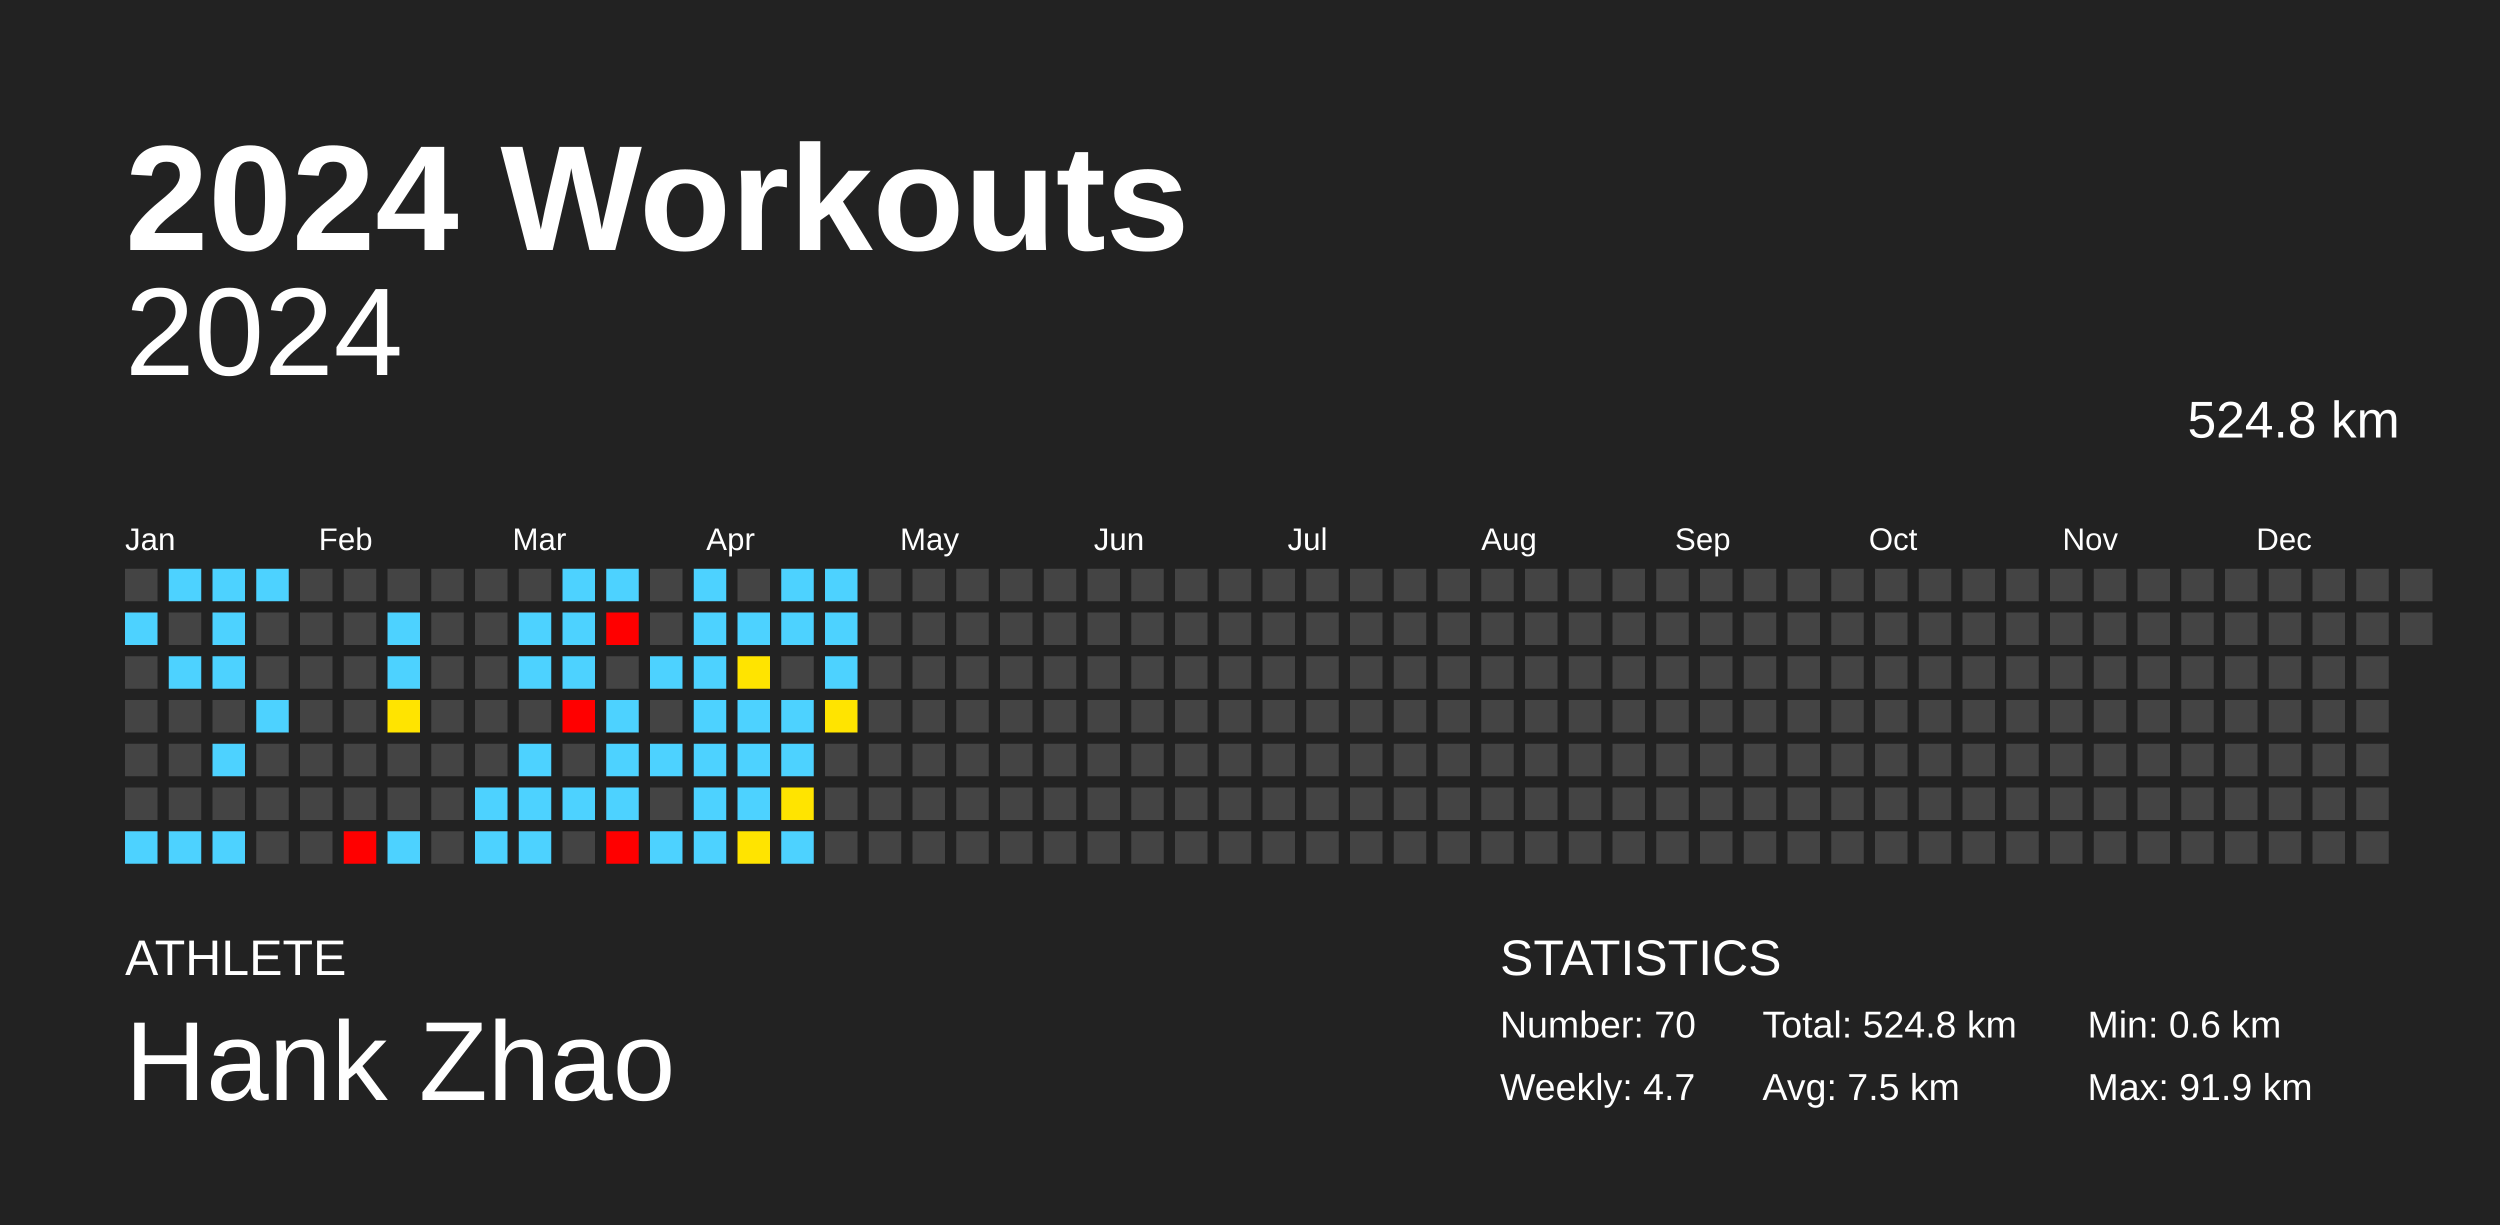
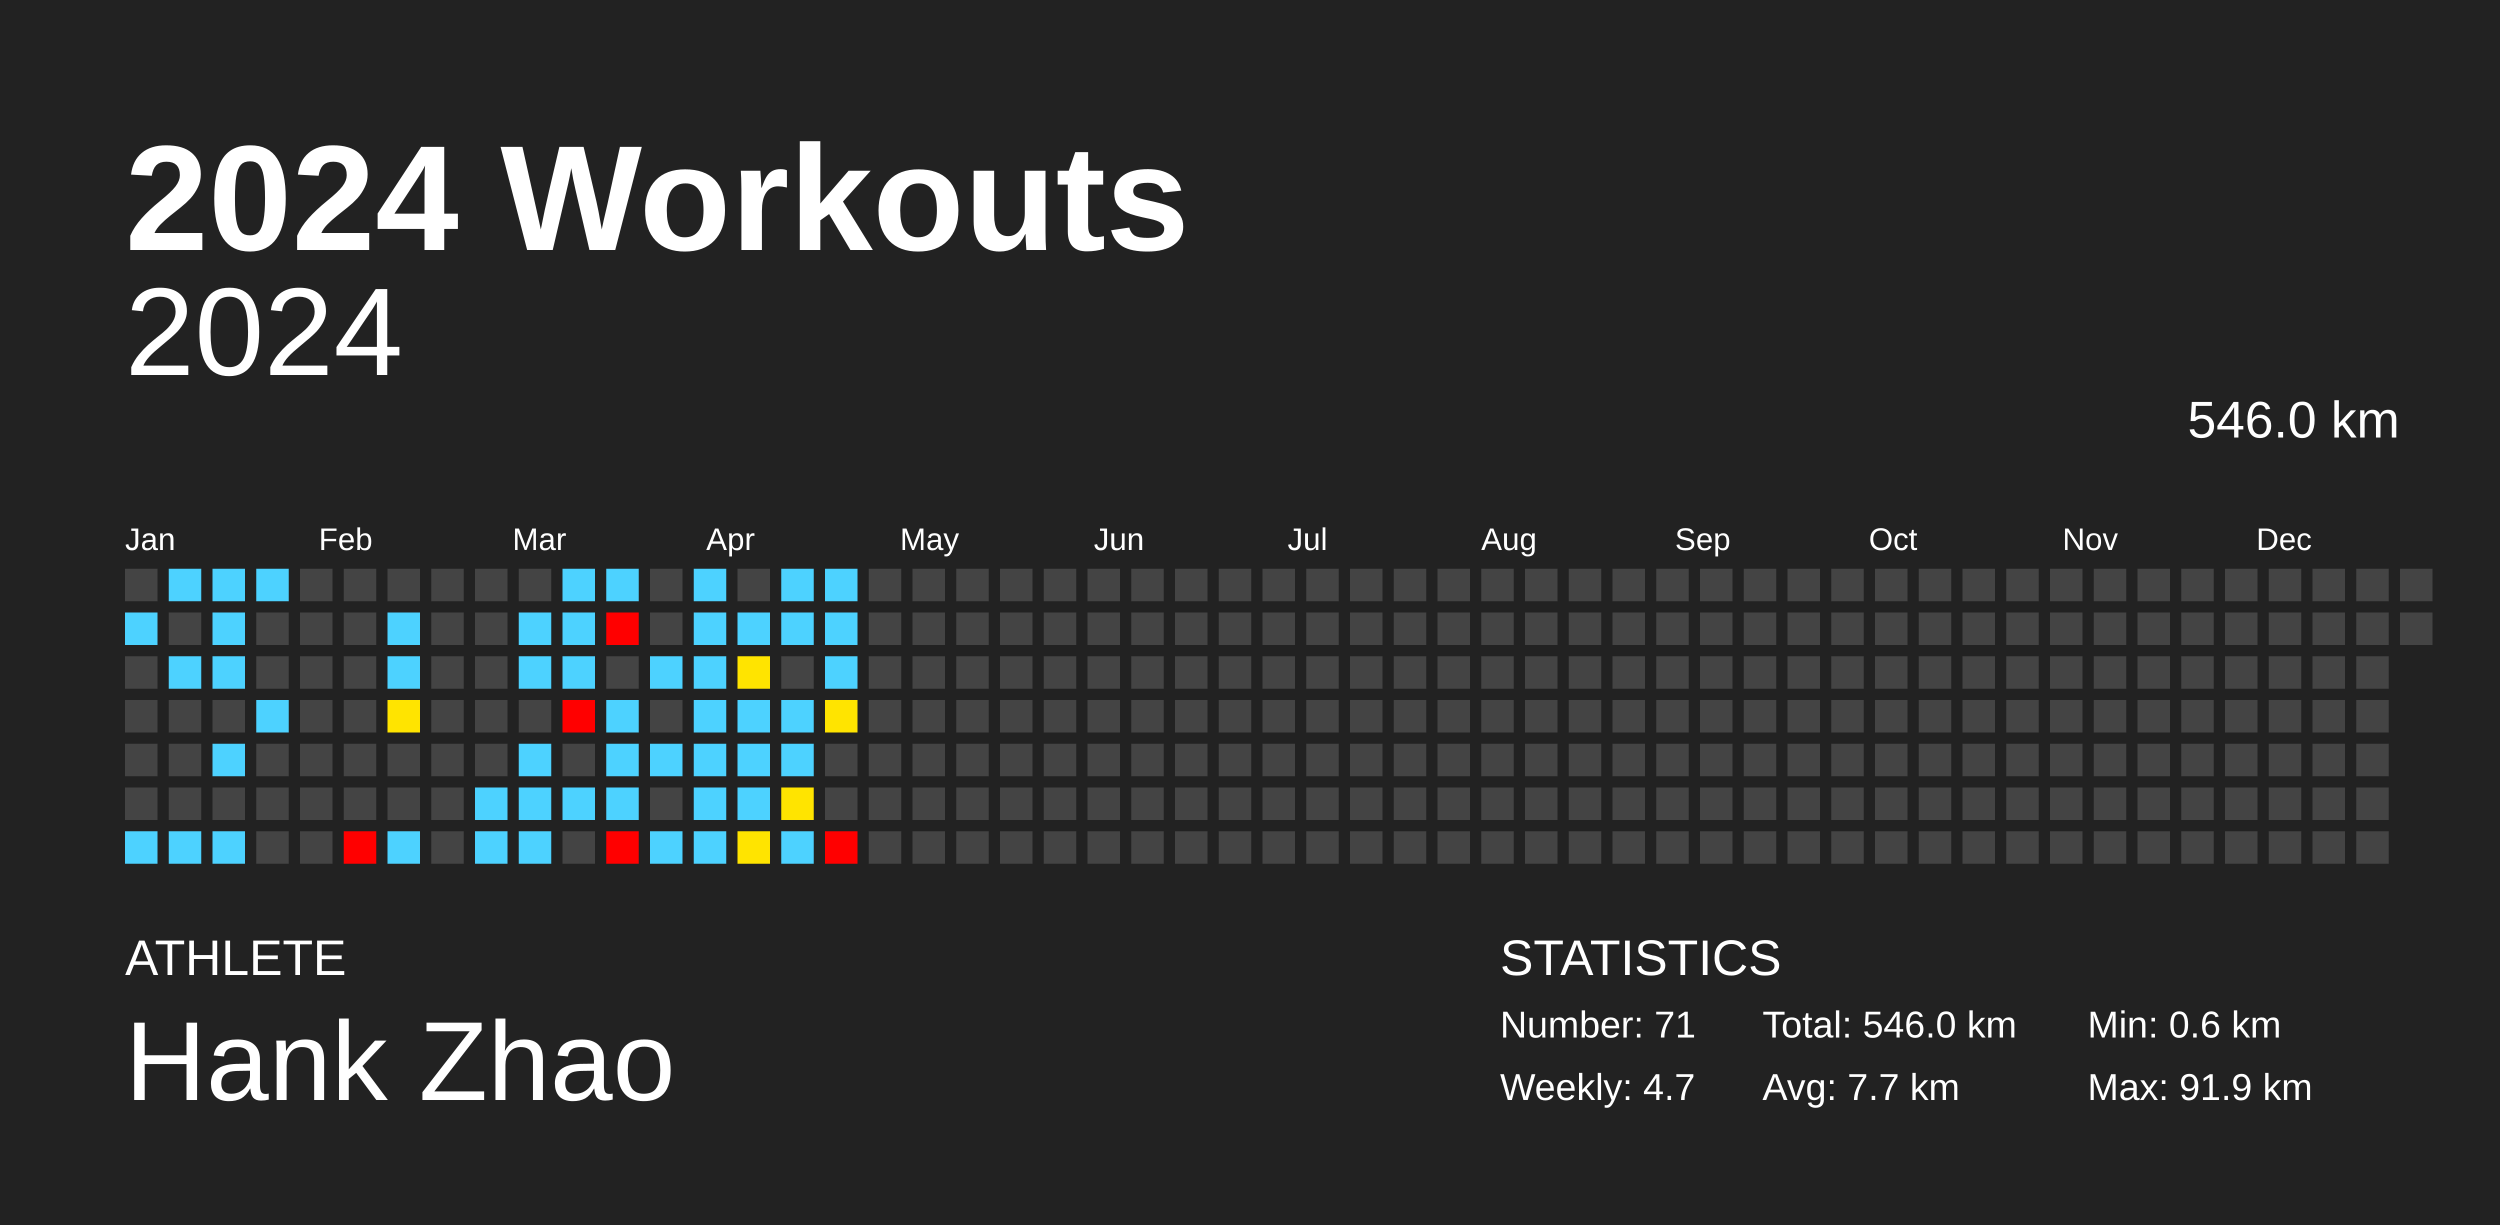
<svg xmlns="http://www.w3.org/2000/svg" baseProfile="full" height="98mm" version="1.1" viewBox="0,0,200,98" width="200mm">
  <defs />
  <rect fill="#222222" height="98" width="200" x="0" y="0" />
  <text fill="#FFFFFF" style="font-size:12px; font-family:Arial; font-weight:bold;" x="10" y="20">2024 Workouts</text>
  <text fill="#FFFFFF" style="font-size:4px; font-family:Arial" x="10" y="78">ATHLETE</text>
  <text fill="#FFFFFF" style="font-size:9px; font-family:Arial" x="10" y="88">Hank Zhao</text>
  <text fill="#FFFFFF" style="font-size:4px; font-family:Arial" x="120" y="78">STATISTICS</text>
-   <text fill="#FFFFFF" style="font-size:3px; font-family:Arial" x="120" y="83">Number: 70</text>
+   <text fill="#FFFFFF" style="font-size:3px; font-family:Arial" x="120" y="83">Number: 71</text>
  <text fill="#FFFFFF" style="font-size:3px; font-family:Arial" x="120" y="88">Weekly: 4.7</text>
-   <text fill="#FFFFFF" style="font-size:3px; font-family:Arial" x="141" y="83">Total: 524.8 km</text>
-   <text fill="#FFFFFF" style="font-size:3px; font-family:Arial" x="141" y="88">Avg: 7.5 km</text>
+   <text fill="#FFFFFF" style="font-size:3px; font-family:Arial" x="141" y="83">Total: 546.0 km</text>
+   <text fill="#FFFFFF" style="font-size:3px; font-family:Arial" x="141" y="88">Avg: 7.7 km</text>
  <text fill="#FFFFFF" style="font-size:3px; font-family:Arial" x="167" y="83">Min: 0.6 km</text>
  <text fill="#FFFFFF" style="font-size:3px; font-family:Arial" x="167" y="88">Max: 91.9 km</text>
  <text alignment-baseline="hanging" fill="#FFFFFF" style="font-size:10.0px; font-family:Arial;" x="10" y="30">2024</text>
-   <text alignment-baseline="hanging" fill="#FFFFFF" style="font-size:4.125px; font-family:Arial;" x="175" y="35">524.8 km</text>
+   <text alignment-baseline="hanging" fill="#FFFFFF" style="font-size:4.125px; font-family:Arial;" x="175" y="35">546.0 km</text>
  <text fill="#FFFFFF" style="font-size:2.5px; font-family:Arial" x="10.0" y="44">Jan</text>
  <text fill="#FFFFFF" style="font-size:2.5px; font-family:Arial" x="25.5" y="44">Feb</text>
  <text fill="#FFFFFF" style="font-size:2.5px; font-family:Arial" x="41.0" y="44">Mar</text>
  <text fill="#FFFFFF" style="font-size:2.5px; font-family:Arial" x="56.5" y="44">Apr</text>
  <text fill="#FFFFFF" style="font-size:2.5px; font-family:Arial" x="72.0" y="44">May</text>
  <text fill="#FFFFFF" style="font-size:2.5px; font-family:Arial" x="87.5" y="44">Jun</text>
  <text fill="#FFFFFF" style="font-size:2.5px; font-family:Arial" x="103.0" y="44">Jul</text>
  <text fill="#FFFFFF" style="font-size:2.5px; font-family:Arial" x="118.5" y="44">Aug</text>
  <text fill="#FFFFFF" style="font-size:2.5px; font-family:Arial" x="134.0" y="44">Sep</text>
  <text fill="#FFFFFF" style="font-size:2.5px; font-family:Arial" x="149.5" y="44">Oct</text>
  <text fill="#FFFFFF" style="font-size:2.5px; font-family:Arial" x="165.0" y="44">Nov</text>
  <text fill="#FFFFFF" style="font-size:2.5px; font-family:Arial" x="180.5" y="44">Dec</text>
  <rect fill="#444444" height="2.6" width="2.6" x="10.0" y="45.5" />
  <rect fill="#4dd2ff" height="2.6" width="2.6" x="10.0" y="49.0" />
  <rect fill="#444444" height="2.6" width="2.6" x="10.0" y="52.5" />
  <rect fill="#444444" height="2.6" width="2.6" x="10.0" y="56.0" />
  <rect fill="#444444" height="2.6" width="2.6" x="10.0" y="59.5" />
  <rect fill="#444444" height="2.6" width="2.6" x="10.0" y="63.0" />
  <rect fill="#4dd2ff" height="2.6" width="2.6" x="10.0" y="66.5" />
  <rect fill="#4dd2ff" height="2.6" width="2.6" x="13.5" y="45.5" />
  <rect fill="#444444" height="2.6" width="2.6" x="13.5" y="49.0" />
  <rect fill="#4dd2ff" height="2.6" width="2.6" x="13.5" y="52.5" />
  <rect fill="#444444" height="2.6" width="2.6" x="13.5" y="56.0" />
  <rect fill="#444444" height="2.6" width="2.6" x="13.5" y="59.5" />
  <rect fill="#444444" height="2.6" width="2.6" x="13.5" y="63.0" />
  <rect fill="#4dd2ff" height="2.6" width="2.6" x="13.5" y="66.5" />
  <rect fill="#4dd2ff" height="2.6" width="2.6" x="17.0" y="45.5" />
  <rect fill="#4dd2ff" height="2.6" width="2.6" x="17.0" y="49.0" />
  <rect fill="#4dd2ff" height="2.6" width="2.6" x="17.0" y="52.5" />
  <rect fill="#444444" height="2.6" width="2.6" x="17.0" y="56.0" />
  <rect fill="#4dd2ff" height="2.6" width="2.6" x="17.0" y="59.5" />
  <rect fill="#444444" height="2.6" width="2.6" x="17.0" y="63.0" />
  <rect fill="#4dd2ff" height="2.6" width="2.6" x="17.0" y="66.5" />
  <rect fill="#4dd2ff" height="2.6" width="2.6" x="20.5" y="45.5" />
  <rect fill="#444444" height="2.6" width="2.6" x="20.5" y="49.0" />
  <rect fill="#444444" height="2.6" width="2.6" x="20.5" y="52.5" />
  <rect fill="#4dd2ff" height="2.6" width="2.6" x="20.5" y="56.0" />
  <rect fill="#444444" height="2.6" width="2.6" x="20.5" y="59.5" />
  <rect fill="#444444" height="2.6" width="2.6" x="20.5" y="63.0" />
  <rect fill="#444444" height="2.6" width="2.6" x="20.5" y="66.5" />
  <rect fill="#444444" height="2.6" width="2.6" x="24.0" y="45.5" />
  <rect fill="#444444" height="2.6" width="2.6" x="24.0" y="49.0" />
  <rect fill="#444444" height="2.6" width="2.6" x="24.0" y="52.5" />
  <rect fill="#444444" height="2.6" width="2.6" x="24.0" y="56.0" />
  <rect fill="#444444" height="2.6" width="2.6" x="24.0" y="59.5" />
  <rect fill="#444444" height="2.6" width="2.6" x="24.0" y="63.0" />
  <rect fill="#444444" height="2.6" width="2.6" x="24.0" y="66.5" />
  <rect fill="#444444" height="2.6" width="2.6" x="27.5" y="45.5" />
  <rect fill="#444444" height="2.6" width="2.6" x="27.5" y="49.0" />
  <rect fill="#444444" height="2.6" width="2.6" x="27.5" y="52.5" />
  <rect fill="#444444" height="2.6" width="2.6" x="27.5" y="56.0" />
  <rect fill="#444444" height="2.6" width="2.6" x="27.5" y="59.5" />
  <rect fill="#444444" height="2.6" width="2.6" x="27.5" y="63.0" />
  <rect fill="red" height="2.6" width="2.6" x="27.5" y="66.5" />
  <rect fill="#444444" height="2.6" width="2.6" x="31.0" y="45.5" />
  <rect fill="#4dd2ff" height="2.6" width="2.6" x="31.0" y="49.0" />
  <rect fill="#4dd2ff" height="2.6" width="2.6" x="31.0" y="52.5" />
  <rect fill="#ffe400" height="2.6" width="2.6" x="31.0" y="56.0" />
  <rect fill="#444444" height="2.6" width="2.6" x="31.0" y="59.5" />
  <rect fill="#444444" height="2.6" width="2.6" x="31.0" y="63.0" />
  <rect fill="#4dd2ff" height="2.6" width="2.6" x="31.0" y="66.5" />
  <rect fill="#444444" height="2.6" width="2.6" x="34.5" y="45.5" />
  <rect fill="#444444" height="2.6" width="2.6" x="34.5" y="49.0" />
  <rect fill="#444444" height="2.6" width="2.6" x="34.5" y="52.5" />
  <rect fill="#444444" height="2.6" width="2.6" x="34.5" y="56.0" />
  <rect fill="#444444" height="2.6" width="2.6" x="34.5" y="59.5" />
  <rect fill="#444444" height="2.6" width="2.6" x="34.5" y="63.0" />
  <rect fill="#444444" height="2.6" width="2.6" x="34.5" y="66.5" />
  <rect fill="#444444" height="2.6" width="2.6" x="38.0" y="45.5" />
  <rect fill="#444444" height="2.6" width="2.6" x="38.0" y="49.0" />
  <rect fill="#444444" height="2.6" width="2.6" x="38.0" y="52.5" />
  <rect fill="#444444" height="2.6" width="2.6" x="38.0" y="56.0" />
  <rect fill="#444444" height="2.6" width="2.6" x="38.0" y="59.5" />
  <rect fill="#4dd2ff" height="2.6" width="2.6" x="38.0" y="63.0" />
  <rect fill="#4dd2ff" height="2.6" width="2.6" x="38.0" y="66.5" />
  <rect fill="#444444" height="2.6" width="2.6" x="41.5" y="45.5" />
  <rect fill="#4dd2ff" height="2.6" width="2.6" x="41.5" y="49.0" />
  <rect fill="#4dd2ff" height="2.6" width="2.6" x="41.5" y="52.5" />
  <rect fill="#444444" height="2.6" width="2.6" x="41.5" y="56.0" />
  <rect fill="#4dd2ff" height="2.6" width="2.6" x="41.5" y="59.5" />
  <rect fill="#4dd2ff" height="2.6" width="2.6" x="41.5" y="63.0" />
  <rect fill="#4dd2ff" height="2.6" width="2.6" x="41.5" y="66.5" />
  <rect fill="#4dd2ff" height="2.6" width="2.6" x="45.0" y="45.5" />
  <rect fill="#4dd2ff" height="2.6" width="2.6" x="45.0" y="49.0" />
  <rect fill="#4dd2ff" height="2.6" width="2.6" x="45.0" y="52.5" />
  <rect fill="red" height="2.6" width="2.6" x="45.0" y="56.0" />
  <rect fill="#444444" height="2.6" width="2.6" x="45.0" y="59.5" />
  <rect fill="#4dd2ff" height="2.6" width="2.6" x="45.0" y="63.0" />
  <rect fill="#444444" height="2.6" width="2.6" x="45.0" y="66.5" />
  <rect fill="#4dd2ff" height="2.6" width="2.6" x="48.5" y="45.5" />
  <rect fill="red" height="2.6" width="2.6" x="48.5" y="49.0" />
  <rect fill="#444444" height="2.6" width="2.6" x="48.5" y="52.5" />
  <rect fill="#4dd2ff" height="2.6" width="2.6" x="48.5" y="56.0" />
  <rect fill="#4dd2ff" height="2.6" width="2.6" x="48.5" y="59.5" />
  <rect fill="#4dd2ff" height="2.6" width="2.6" x="48.5" y="63.0" />
  <rect fill="red" height="2.6" width="2.6" x="48.5" y="66.5" />
  <rect fill="#444444" height="2.6" width="2.6" x="52.0" y="45.5" />
  <rect fill="#444444" height="2.6" width="2.6" x="52.0" y="49.0" />
  <rect fill="#4dd2ff" height="2.6" width="2.6" x="52.0" y="52.5" />
  <rect fill="#444444" height="2.6" width="2.6" x="52.0" y="56.0" />
  <rect fill="#4dd2ff" height="2.6" width="2.6" x="52.0" y="59.5" />
  <rect fill="#444444" height="2.6" width="2.6" x="52.0" y="63.0" />
  <rect fill="#4dd2ff" height="2.6" width="2.6" x="52.0" y="66.5" />
  <rect fill="#4dd2ff" height="2.6" width="2.6" x="55.5" y="45.5" />
  <rect fill="#4dd2ff" height="2.6" width="2.6" x="55.5" y="49.0" />
  <rect fill="#4dd2ff" height="2.6" width="2.6" x="55.5" y="52.5" />
  <rect fill="#4dd2ff" height="2.6" width="2.6" x="55.5" y="56.0" />
  <rect fill="#4dd2ff" height="2.6" width="2.6" x="55.5" y="59.5" />
  <rect fill="#4dd2ff" height="2.6" width="2.6" x="55.5" y="63.0" />
  <rect fill="#4dd2ff" height="2.6" width="2.6" x="55.5" y="66.5" />
  <rect fill="#444444" height="2.6" width="2.6" x="59.0" y="45.5" />
  <rect fill="#4dd2ff" height="2.6" width="2.6" x="59.0" y="49.0" />
  <rect fill="#ffe400" height="2.6" width="2.6" x="59.0" y="52.5" />
  <rect fill="#4dd2ff" height="2.6" width="2.6" x="59.0" y="56.0" />
  <rect fill="#4dd2ff" height="2.6" width="2.6" x="59.0" y="59.5" />
  <rect fill="#4dd2ff" height="2.6" width="2.6" x="59.0" y="63.0" />
  <rect fill="#ffe400" height="2.6" width="2.6" x="59.0" y="66.5" />
  <rect fill="#4dd2ff" height="2.6" width="2.6" x="62.5" y="45.5" />
  <rect fill="#4dd2ff" height="2.6" width="2.6" x="62.5" y="49.0" />
  <rect fill="#444444" height="2.6" width="2.6" x="62.5" y="52.5" />
  <rect fill="#4dd2ff" height="2.6" width="2.6" x="62.5" y="56.0" />
  <rect fill="#4dd2ff" height="2.6" width="2.6" x="62.5" y="59.5" />
  <rect fill="#ffe400" height="2.6" width="2.6" x="62.5" y="63.0" />
  <rect fill="#4dd2ff" height="2.6" width="2.6" x="62.5" y="66.5" />
  <rect fill="#4dd2ff" height="2.6" width="2.6" x="66.0" y="45.5" />
  <rect fill="#4dd2ff" height="2.6" width="2.6" x="66.0" y="49.0" />
  <rect fill="#4dd2ff" height="2.6" width="2.6" x="66.0" y="52.5" />
  <rect fill="#ffe400" height="2.6" width="2.6" x="66.0" y="56.0" />
  <rect fill="#444444" height="2.6" width="2.6" x="66.0" y="59.5" />
  <rect fill="#444444" height="2.6" width="2.6" x="66.0" y="63.0" />
-   <rect fill="#444444" height="2.6" width="2.6" x="66.0" y="66.5" />
+   <rect fill="red" height="2.6" width="2.6" x="66.0" y="66.5" />
  <rect fill="#444444" height="2.6" width="2.6" x="69.5" y="45.5" />
  <rect fill="#444444" height="2.6" width="2.6" x="69.5" y="49.0" />
  <rect fill="#444444" height="2.6" width="2.6" x="69.5" y="52.5" />
  <rect fill="#444444" height="2.6" width="2.6" x="69.5" y="56.0" />
  <rect fill="#444444" height="2.6" width="2.6" x="69.5" y="59.5" />
  <rect fill="#444444" height="2.6" width="2.6" x="69.5" y="63.0" />
  <rect fill="#444444" height="2.6" width="2.6" x="69.5" y="66.5" />
  <rect fill="#444444" height="2.6" width="2.6" x="73.0" y="45.5" />
  <rect fill="#444444" height="2.6" width="2.6" x="73.0" y="49.0" />
  <rect fill="#444444" height="2.6" width="2.6" x="73.0" y="52.5" />
  <rect fill="#444444" height="2.6" width="2.6" x="73.0" y="56.0" />
  <rect fill="#444444" height="2.6" width="2.6" x="73.0" y="59.5" />
  <rect fill="#444444" height="2.6" width="2.6" x="73.0" y="63.0" />
  <rect fill="#444444" height="2.6" width="2.6" x="73.0" y="66.5" />
  <rect fill="#444444" height="2.6" width="2.6" x="76.5" y="45.5" />
  <rect fill="#444444" height="2.6" width="2.6" x="76.5" y="49.0" />
  <rect fill="#444444" height="2.6" width="2.6" x="76.5" y="52.5" />
  <rect fill="#444444" height="2.6" width="2.6" x="76.5" y="56.0" />
  <rect fill="#444444" height="2.6" width="2.6" x="76.5" y="59.5" />
  <rect fill="#444444" height="2.6" width="2.6" x="76.5" y="63.0" />
  <rect fill="#444444" height="2.6" width="2.6" x="76.5" y="66.5" />
  <rect fill="#444444" height="2.6" width="2.6" x="80.0" y="45.5" />
  <rect fill="#444444" height="2.6" width="2.6" x="80.0" y="49.0" />
  <rect fill="#444444" height="2.6" width="2.6" x="80.0" y="52.5" />
  <rect fill="#444444" height="2.6" width="2.6" x="80.0" y="56.0" />
  <rect fill="#444444" height="2.6" width="2.6" x="80.0" y="59.5" />
  <rect fill="#444444" height="2.6" width="2.6" x="80.0" y="63.0" />
  <rect fill="#444444" height="2.6" width="2.6" x="80.0" y="66.5" />
  <rect fill="#444444" height="2.6" width="2.6" x="83.5" y="45.5" />
  <rect fill="#444444" height="2.6" width="2.6" x="83.5" y="49.0" />
  <rect fill="#444444" height="2.6" width="2.6" x="83.5" y="52.5" />
  <rect fill="#444444" height="2.6" width="2.6" x="83.5" y="56.0" />
  <rect fill="#444444" height="2.6" width="2.6" x="83.5" y="59.5" />
  <rect fill="#444444" height="2.6" width="2.6" x="83.5" y="63.0" />
  <rect fill="#444444" height="2.6" width="2.6" x="83.5" y="66.5" />
  <rect fill="#444444" height="2.6" width="2.6" x="87.0" y="45.5" />
  <rect fill="#444444" height="2.6" width="2.6" x="87.0" y="49.0" />
  <rect fill="#444444" height="2.6" width="2.6" x="87.0" y="52.5" />
  <rect fill="#444444" height="2.6" width="2.6" x="87.0" y="56.0" />
  <rect fill="#444444" height="2.6" width="2.6" x="87.0" y="59.5" />
  <rect fill="#444444" height="2.6" width="2.6" x="87.0" y="63.0" />
  <rect fill="#444444" height="2.6" width="2.6" x="87.0" y="66.5" />
  <rect fill="#444444" height="2.6" width="2.6" x="90.5" y="45.5" />
  <rect fill="#444444" height="2.6" width="2.6" x="90.5" y="49.0" />
  <rect fill="#444444" height="2.6" width="2.6" x="90.5" y="52.5" />
  <rect fill="#444444" height="2.6" width="2.6" x="90.5" y="56.0" />
  <rect fill="#444444" height="2.6" width="2.6" x="90.5" y="59.5" />
  <rect fill="#444444" height="2.6" width="2.6" x="90.5" y="63.0" />
  <rect fill="#444444" height="2.6" width="2.6" x="90.5" y="66.5" />
  <rect fill="#444444" height="2.6" width="2.6" x="94.0" y="45.5" />
  <rect fill="#444444" height="2.6" width="2.6" x="94.0" y="49.0" />
  <rect fill="#444444" height="2.6" width="2.6" x="94.0" y="52.5" />
  <rect fill="#444444" height="2.6" width="2.6" x="94.0" y="56.0" />
  <rect fill="#444444" height="2.6" width="2.6" x="94.0" y="59.5" />
  <rect fill="#444444" height="2.6" width="2.6" x="94.0" y="63.0" />
  <rect fill="#444444" height="2.6" width="2.6" x="94.0" y="66.5" />
  <rect fill="#444444" height="2.6" width="2.6" x="97.5" y="45.5" />
  <rect fill="#444444" height="2.6" width="2.6" x="97.5" y="49.0" />
  <rect fill="#444444" height="2.6" width="2.6" x="97.5" y="52.5" />
  <rect fill="#444444" height="2.6" width="2.6" x="97.5" y="56.0" />
  <rect fill="#444444" height="2.6" width="2.6" x="97.5" y="59.5" />
  <rect fill="#444444" height="2.6" width="2.6" x="97.5" y="63.0" />
  <rect fill="#444444" height="2.6" width="2.6" x="97.5" y="66.5" />
  <rect fill="#444444" height="2.6" width="2.6" x="101.0" y="45.5" />
  <rect fill="#444444" height="2.6" width="2.6" x="101.0" y="49.0" />
  <rect fill="#444444" height="2.6" width="2.6" x="101.0" y="52.5" />
  <rect fill="#444444" height="2.6" width="2.6" x="101.0" y="56.0" />
  <rect fill="#444444" height="2.6" width="2.6" x="101.0" y="59.5" />
  <rect fill="#444444" height="2.6" width="2.6" x="101.0" y="63.0" />
  <rect fill="#444444" height="2.6" width="2.6" x="101.0" y="66.5" />
  <rect fill="#444444" height="2.6" width="2.6" x="104.5" y="45.5" />
  <rect fill="#444444" height="2.6" width="2.6" x="104.5" y="49.0" />
  <rect fill="#444444" height="2.6" width="2.6" x="104.5" y="52.5" />
  <rect fill="#444444" height="2.6" width="2.6" x="104.5" y="56.0" />
  <rect fill="#444444" height="2.6" width="2.6" x="104.5" y="59.5" />
  <rect fill="#444444" height="2.6" width="2.6" x="104.5" y="63.0" />
  <rect fill="#444444" height="2.6" width="2.6" x="104.5" y="66.5" />
  <rect fill="#444444" height="2.6" width="2.6" x="108.0" y="45.5" />
  <rect fill="#444444" height="2.6" width="2.6" x="108.0" y="49.0" />
  <rect fill="#444444" height="2.6" width="2.6" x="108.0" y="52.5" />
  <rect fill="#444444" height="2.6" width="2.6" x="108.0" y="56.0" />
  <rect fill="#444444" height="2.6" width="2.6" x="108.0" y="59.5" />
  <rect fill="#444444" height="2.6" width="2.6" x="108.0" y="63.0" />
  <rect fill="#444444" height="2.6" width="2.6" x="108.0" y="66.5" />
  <rect fill="#444444" height="2.6" width="2.6" x="111.5" y="45.5" />
  <rect fill="#444444" height="2.6" width="2.6" x="111.5" y="49.0" />
  <rect fill="#444444" height="2.6" width="2.6" x="111.5" y="52.5" />
  <rect fill="#444444" height="2.6" width="2.6" x="111.5" y="56.0" />
  <rect fill="#444444" height="2.6" width="2.6" x="111.5" y="59.5" />
  <rect fill="#444444" height="2.6" width="2.6" x="111.5" y="63.0" />
  <rect fill="#444444" height="2.6" width="2.6" x="111.5" y="66.5" />
  <rect fill="#444444" height="2.6" width="2.6" x="115.0" y="45.5" />
  <rect fill="#444444" height="2.6" width="2.6" x="115.0" y="49.0" />
  <rect fill="#444444" height="2.6" width="2.6" x="115.0" y="52.5" />
  <rect fill="#444444" height="2.6" width="2.6" x="115.0" y="56.0" />
  <rect fill="#444444" height="2.6" width="2.6" x="115.0" y="59.5" />
  <rect fill="#444444" height="2.6" width="2.6" x="115.0" y="63.0" />
  <rect fill="#444444" height="2.6" width="2.6" x="115.0" y="66.5" />
  <rect fill="#444444" height="2.6" width="2.6" x="118.5" y="45.5" />
  <rect fill="#444444" height="2.6" width="2.6" x="118.5" y="49.0" />
  <rect fill="#444444" height="2.6" width="2.6" x="118.5" y="52.5" />
  <rect fill="#444444" height="2.6" width="2.6" x="118.5" y="56.0" />
  <rect fill="#444444" height="2.6" width="2.6" x="118.5" y="59.5" />
  <rect fill="#444444" height="2.6" width="2.6" x="118.5" y="63.0" />
  <rect fill="#444444" height="2.6" width="2.6" x="118.5" y="66.5" />
  <rect fill="#444444" height="2.6" width="2.6" x="122.0" y="45.5" />
  <rect fill="#444444" height="2.6" width="2.6" x="122.0" y="49.0" />
  <rect fill="#444444" height="2.6" width="2.6" x="122.0" y="52.5" />
  <rect fill="#444444" height="2.6" width="2.6" x="122.0" y="56.0" />
  <rect fill="#444444" height="2.6" width="2.6" x="122.0" y="59.5" />
  <rect fill="#444444" height="2.6" width="2.6" x="122.0" y="63.0" />
  <rect fill="#444444" height="2.6" width="2.6" x="122.0" y="66.5" />
  <rect fill="#444444" height="2.6" width="2.6" x="125.5" y="45.5" />
  <rect fill="#444444" height="2.6" width="2.6" x="125.5" y="49.0" />
  <rect fill="#444444" height="2.6" width="2.6" x="125.5" y="52.5" />
  <rect fill="#444444" height="2.6" width="2.6" x="125.5" y="56.0" />
  <rect fill="#444444" height="2.6" width="2.6" x="125.5" y="59.5" />
  <rect fill="#444444" height="2.6" width="2.6" x="125.5" y="63.0" />
  <rect fill="#444444" height="2.6" width="2.6" x="125.5" y="66.5" />
  <rect fill="#444444" height="2.6" width="2.6" x="129.0" y="45.5" />
  <rect fill="#444444" height="2.6" width="2.6" x="129.0" y="49.0" />
  <rect fill="#444444" height="2.6" width="2.6" x="129.0" y="52.5" />
  <rect fill="#444444" height="2.6" width="2.6" x="129.0" y="56.0" />
  <rect fill="#444444" height="2.6" width="2.6" x="129.0" y="59.5" />
  <rect fill="#444444" height="2.6" width="2.6" x="129.0" y="63.0" />
  <rect fill="#444444" height="2.6" width="2.6" x="129.0" y="66.5" />
  <rect fill="#444444" height="2.6" width="2.6" x="132.5" y="45.5" />
  <rect fill="#444444" height="2.6" width="2.6" x="132.5" y="49.0" />
  <rect fill="#444444" height="2.6" width="2.6" x="132.5" y="52.5" />
  <rect fill="#444444" height="2.6" width="2.6" x="132.5" y="56.0" />
  <rect fill="#444444" height="2.6" width="2.6" x="132.5" y="59.5" />
  <rect fill="#444444" height="2.6" width="2.6" x="132.5" y="63.0" />
  <rect fill="#444444" height="2.6" width="2.6" x="132.5" y="66.5" />
  <rect fill="#444444" height="2.6" width="2.6" x="136.0" y="45.5" />
  <rect fill="#444444" height="2.6" width="2.6" x="136.0" y="49.0" />
  <rect fill="#444444" height="2.6" width="2.6" x="136.0" y="52.5" />
  <rect fill="#444444" height="2.6" width="2.6" x="136.0" y="56.0" />
  <rect fill="#444444" height="2.6" width="2.6" x="136.0" y="59.5" />
  <rect fill="#444444" height="2.6" width="2.6" x="136.0" y="63.0" />
  <rect fill="#444444" height="2.6" width="2.6" x="136.0" y="66.5" />
  <rect fill="#444444" height="2.6" width="2.6" x="139.5" y="45.5" />
  <rect fill="#444444" height="2.6" width="2.6" x="139.5" y="49.0" />
  <rect fill="#444444" height="2.6" width="2.6" x="139.5" y="52.5" />
  <rect fill="#444444" height="2.6" width="2.6" x="139.5" y="56.0" />
  <rect fill="#444444" height="2.6" width="2.6" x="139.5" y="59.5" />
  <rect fill="#444444" height="2.6" width="2.6" x="139.5" y="63.0" />
  <rect fill="#444444" height="2.6" width="2.6" x="139.5" y="66.5" />
  <rect fill="#444444" height="2.6" width="2.6" x="143.0" y="45.5" />
  <rect fill="#444444" height="2.6" width="2.6" x="143.0" y="49.0" />
  <rect fill="#444444" height="2.6" width="2.6" x="143.0" y="52.5" />
  <rect fill="#444444" height="2.6" width="2.6" x="143.0" y="56.0" />
  <rect fill="#444444" height="2.6" width="2.6" x="143.0" y="59.5" />
  <rect fill="#444444" height="2.6" width="2.6" x="143.0" y="63.0" />
  <rect fill="#444444" height="2.6" width="2.6" x="143.0" y="66.5" />
  <rect fill="#444444" height="2.6" width="2.6" x="146.5" y="45.5" />
  <rect fill="#444444" height="2.6" width="2.6" x="146.5" y="49.0" />
  <rect fill="#444444" height="2.6" width="2.6" x="146.5" y="52.5" />
  <rect fill="#444444" height="2.6" width="2.6" x="146.5" y="56.0" />
  <rect fill="#444444" height="2.6" width="2.6" x="146.5" y="59.5" />
  <rect fill="#444444" height="2.6" width="2.6" x="146.5" y="63.0" />
  <rect fill="#444444" height="2.6" width="2.6" x="146.5" y="66.5" />
  <rect fill="#444444" height="2.6" width="2.6" x="150.0" y="45.5" />
  <rect fill="#444444" height="2.6" width="2.6" x="150.0" y="49.0" />
  <rect fill="#444444" height="2.6" width="2.6" x="150.0" y="52.5" />
  <rect fill="#444444" height="2.6" width="2.6" x="150.0" y="56.0" />
  <rect fill="#444444" height="2.6" width="2.6" x="150.0" y="59.5" />
  <rect fill="#444444" height="2.6" width="2.6" x="150.0" y="63.0" />
  <rect fill="#444444" height="2.6" width="2.6" x="150.0" y="66.5" />
  <rect fill="#444444" height="2.6" width="2.6" x="153.5" y="45.5" />
  <rect fill="#444444" height="2.6" width="2.6" x="153.5" y="49.0" />
  <rect fill="#444444" height="2.6" width="2.6" x="153.5" y="52.5" />
  <rect fill="#444444" height="2.6" width="2.6" x="153.5" y="56.0" />
  <rect fill="#444444" height="2.6" width="2.6" x="153.5" y="59.5" />
  <rect fill="#444444" height="2.6" width="2.6" x="153.5" y="63.0" />
  <rect fill="#444444" height="2.6" width="2.6" x="153.5" y="66.5" />
  <rect fill="#444444" height="2.6" width="2.6" x="157.0" y="45.5" />
  <rect fill="#444444" height="2.6" width="2.6" x="157.0" y="49.0" />
  <rect fill="#444444" height="2.6" width="2.6" x="157.0" y="52.5" />
  <rect fill="#444444" height="2.6" width="2.6" x="157.0" y="56.0" />
  <rect fill="#444444" height="2.6" width="2.6" x="157.0" y="59.5" />
  <rect fill="#444444" height="2.6" width="2.6" x="157.0" y="63.0" />
  <rect fill="#444444" height="2.6" width="2.6" x="157.0" y="66.5" />
  <rect fill="#444444" height="2.6" width="2.6" x="160.5" y="45.5" />
  <rect fill="#444444" height="2.6" width="2.6" x="160.5" y="49.0" />
  <rect fill="#444444" height="2.6" width="2.6" x="160.5" y="52.5" />
  <rect fill="#444444" height="2.6" width="2.6" x="160.5" y="56.0" />
  <rect fill="#444444" height="2.6" width="2.6" x="160.5" y="59.5" />
  <rect fill="#444444" height="2.6" width="2.6" x="160.5" y="63.0" />
  <rect fill="#444444" height="2.6" width="2.6" x="160.5" y="66.5" />
  <rect fill="#444444" height="2.6" width="2.6" x="164.0" y="45.5" />
  <rect fill="#444444" height="2.6" width="2.6" x="164.0" y="49.0" />
  <rect fill="#444444" height="2.6" width="2.6" x="164.0" y="52.5" />
  <rect fill="#444444" height="2.6" width="2.6" x="164.0" y="56.0" />
  <rect fill="#444444" height="2.6" width="2.6" x="164.0" y="59.5" />
  <rect fill="#444444" height="2.6" width="2.6" x="164.0" y="63.0" />
  <rect fill="#444444" height="2.6" width="2.6" x="164.0" y="66.5" />
  <rect fill="#444444" height="2.6" width="2.6" x="167.5" y="45.5" />
  <rect fill="#444444" height="2.6" width="2.6" x="167.5" y="49.0" />
  <rect fill="#444444" height="2.6" width="2.6" x="167.5" y="52.5" />
  <rect fill="#444444" height="2.6" width="2.6" x="167.5" y="56.0" />
  <rect fill="#444444" height="2.6" width="2.6" x="167.5" y="59.5" />
  <rect fill="#444444" height="2.6" width="2.6" x="167.5" y="63.0" />
  <rect fill="#444444" height="2.6" width="2.6" x="167.5" y="66.5" />
  <rect fill="#444444" height="2.6" width="2.6" x="171.0" y="45.5" />
  <rect fill="#444444" height="2.6" width="2.6" x="171.0" y="49.0" />
  <rect fill="#444444" height="2.6" width="2.6" x="171.0" y="52.5" />
  <rect fill="#444444" height="2.6" width="2.6" x="171.0" y="56.0" />
  <rect fill="#444444" height="2.6" width="2.6" x="171.0" y="59.5" />
  <rect fill="#444444" height="2.6" width="2.6" x="171.0" y="63.0" />
  <rect fill="#444444" height="2.6" width="2.6" x="171.0" y="66.5" />
  <rect fill="#444444" height="2.6" width="2.6" x="174.5" y="45.5" />
  <rect fill="#444444" height="2.6" width="2.6" x="174.5" y="49.0" />
  <rect fill="#444444" height="2.6" width="2.6" x="174.5" y="52.5" />
  <rect fill="#444444" height="2.6" width="2.6" x="174.5" y="56.0" />
  <rect fill="#444444" height="2.6" width="2.6" x="174.5" y="59.5" />
  <rect fill="#444444" height="2.6" width="2.6" x="174.5" y="63.0" />
  <rect fill="#444444" height="2.6" width="2.6" x="174.5" y="66.5" />
  <rect fill="#444444" height="2.6" width="2.6" x="178.0" y="45.5" />
  <rect fill="#444444" height="2.6" width="2.6" x="178.0" y="49.0" />
  <rect fill="#444444" height="2.6" width="2.6" x="178.0" y="52.5" />
  <rect fill="#444444" height="2.6" width="2.6" x="178.0" y="56.0" />
  <rect fill="#444444" height="2.6" width="2.6" x="178.0" y="59.5" />
  <rect fill="#444444" height="2.6" width="2.6" x="178.0" y="63.0" />
  <rect fill="#444444" height="2.6" width="2.6" x="178.0" y="66.5" />
  <rect fill="#444444" height="2.6" width="2.6" x="181.5" y="45.5" />
  <rect fill="#444444" height="2.6" width="2.6" x="181.5" y="49.0" />
  <rect fill="#444444" height="2.6" width="2.6" x="181.5" y="52.5" />
  <rect fill="#444444" height="2.6" width="2.6" x="181.5" y="56.0" />
  <rect fill="#444444" height="2.6" width="2.6" x="181.5" y="59.5" />
  <rect fill="#444444" height="2.6" width="2.6" x="181.5" y="63.0" />
  <rect fill="#444444" height="2.6" width="2.6" x="181.5" y="66.5" />
  <rect fill="#444444" height="2.6" width="2.6" x="185.0" y="45.5" />
  <rect fill="#444444" height="2.6" width="2.6" x="185.0" y="49.0" />
  <rect fill="#444444" height="2.6" width="2.6" x="185.0" y="52.5" />
  <rect fill="#444444" height="2.6" width="2.6" x="185.0" y="56.0" />
  <rect fill="#444444" height="2.6" width="2.6" x="185.0" y="59.5" />
  <rect fill="#444444" height="2.6" width="2.6" x="185.0" y="63.0" />
  <rect fill="#444444" height="2.6" width="2.6" x="185.0" y="66.5" />
  <rect fill="#444444" height="2.6" width="2.6" x="188.5" y="45.5" />
  <rect fill="#444444" height="2.6" width="2.6" x="188.5" y="49.0" />
  <rect fill="#444444" height="2.6" width="2.6" x="188.5" y="52.5" />
  <rect fill="#444444" height="2.6" width="2.6" x="188.5" y="56.0" />
  <rect fill="#444444" height="2.6" width="2.6" x="188.5" y="59.5" />
  <rect fill="#444444" height="2.6" width="2.6" x="188.5" y="63.0" />
  <rect fill="#444444" height="2.6" width="2.6" x="188.5" y="66.5" />
  <rect fill="#444444" height="2.6" width="2.6" x="192.0" y="45.5" />
  <rect fill="#444444" height="2.6" width="2.6" x="192.0" y="49.0" />
</svg>
